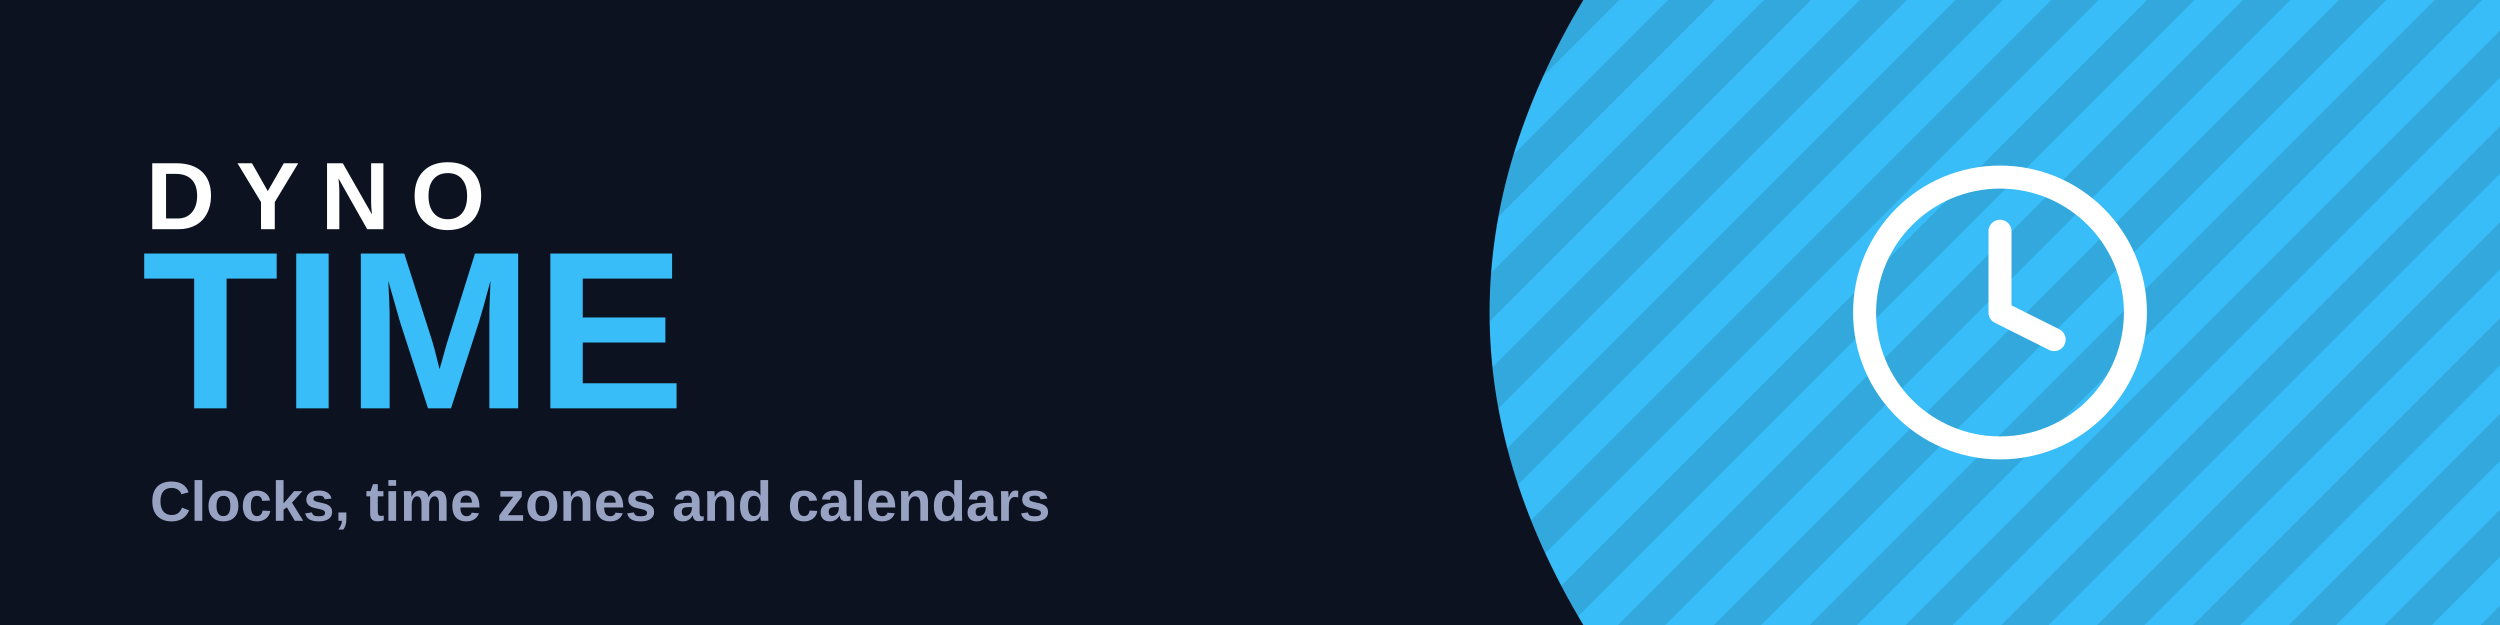
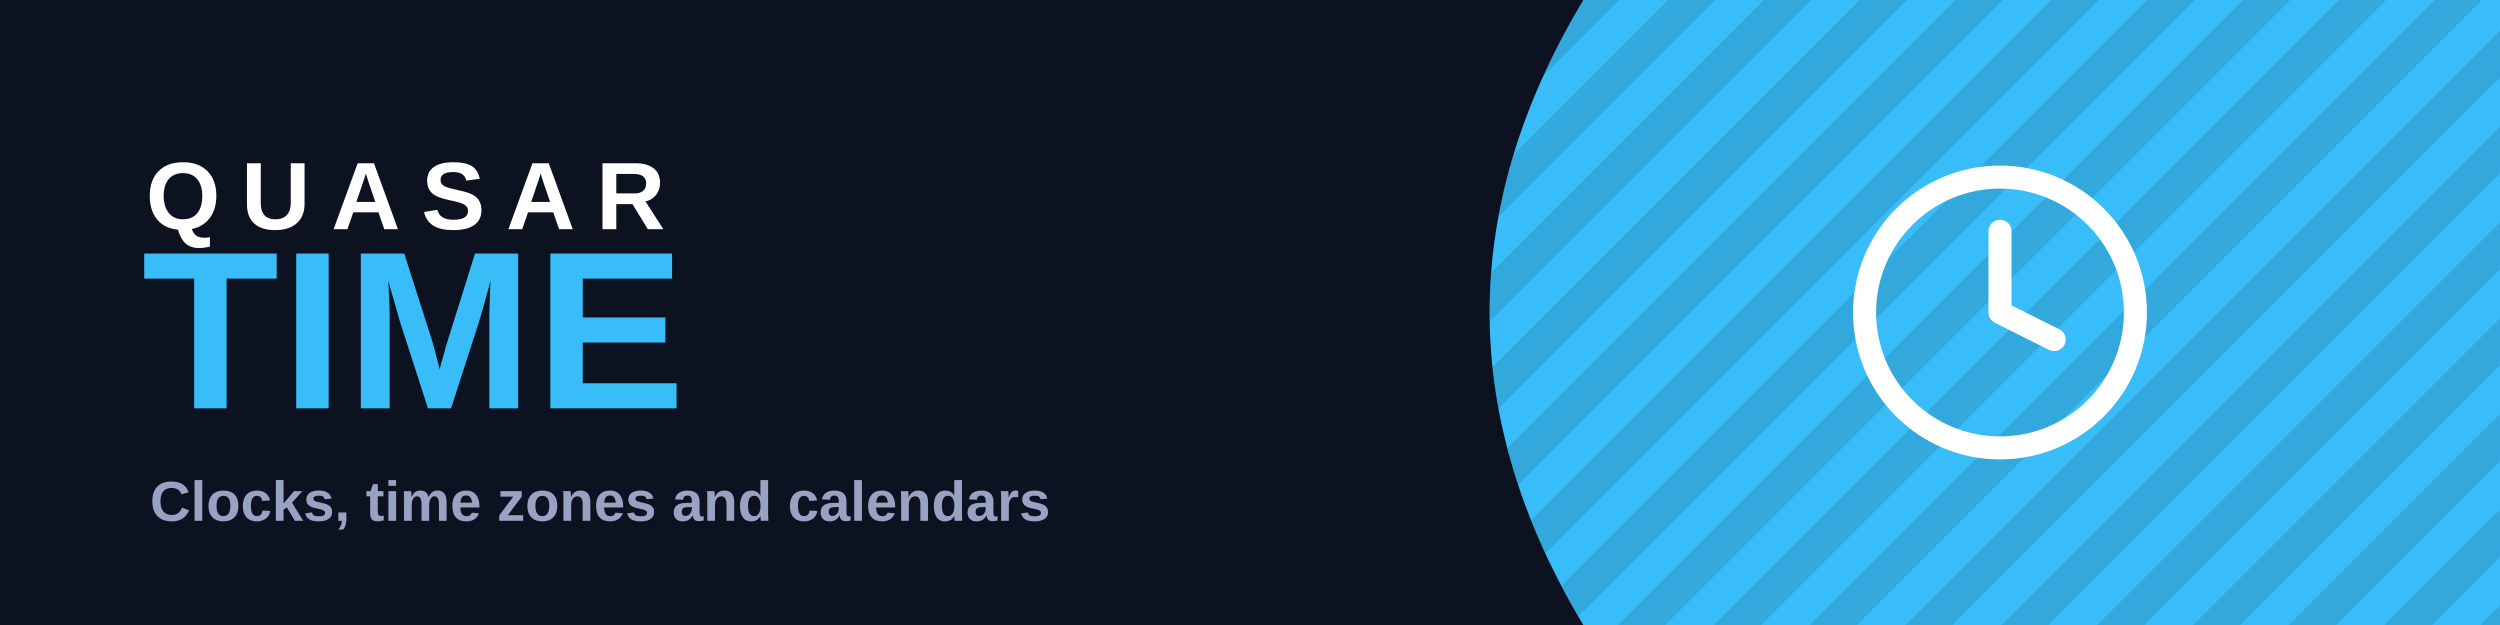
<svg xmlns="http://www.w3.org/2000/svg" width="1200" height="300" viewBox="0 0 1200 300">
  <defs>
    <clipPath id="slab">
      <path d="M760 0H1200V300H760C700 200 700 100 760 0Z" />
    </clipPath>
  </defs>
  <rect width="1200" height="300" fill="#0d1220" />
  <path d="M760 0H1200V300H760C700 200 700 100 760 0Z" fill="#38bdf8" />
  <g clip-path="url(#slab)">
    <g stroke="#000" stroke-width="16" opacity=".11">
      <path d="M400 320L740 -20" />
      <path d="M446 320L786 -20" />
      <path d="M492 320L832 -20" />
      <path d="M538 320L878 -20" />
      <path d="M584 320L924 -20" />
      <path d="M630 320L970 -20" />
      <path d="M676 320L1016 -20" />
      <path d="M722 320L1062 -20" />
      <path d="M768 320L1108 -20" />
      <path d="M814 320L1154 -20" />
      <path d="M860 320L1200 -20" />
      <path d="M906 320L1246 -20" />
      <path d="M952 320L1292 -20" />
      <path d="M998 320L1338 -20" />
      <path d="M1044 320L1384 -20" />
      <path d="M1090 320L1430 -20" />
      <path d="M1136 320L1476 -20" />
      <path d="M1182 320L1522 -20" />
      <path d="M1228 320L1568 -20" />
      <path d="M1274 320L1614 -20" />
      <path d="M1320 320L1660 -20" />
      <path d="M1366 320L1706 -20" />
      <path d="M1412 320L1752 -20" />
      <path d="M1458 320L1798 -20" />
    </g>
  </g>
  <g transform="translate(882 72) scale(6.5)" fill="none" stroke="#fff" stroke-width="1.7" stroke-linecap="round" stroke-linejoin="round">
    <circle cx="12" cy="12" r="10" />
    <path d="M12 6v6l4 2" />
  </g>
-   <text x="70" y="110" font-family="'Segoe UI Black', 'Segoe UI', Arial, sans-serif" font-weight="900" font-size="46" letter-spacing="10" fill="#ffffff">DYNO</text>
+   <text x="70" y="110" font-family="'Segoe UI Black', 'Segoe UI', Arial, sans-serif" font-weight="900" font-size="46" letter-spacing="10" fill="#ffffff">QUASAR</text>
  <text x="68" y="196" font-family="'Segoe UI Black', 'Segoe UI', Arial, sans-serif" font-weight="900" font-size="108" letter-spacing="1" fill="#38bdf8">TIME</text>
  <text x="72" y="250" font-family="'Segoe UI', Arial, sans-serif" font-weight="600" font-size="27" fill="#98a2c3">Clocks, time zones and calendars</text>
</svg>
